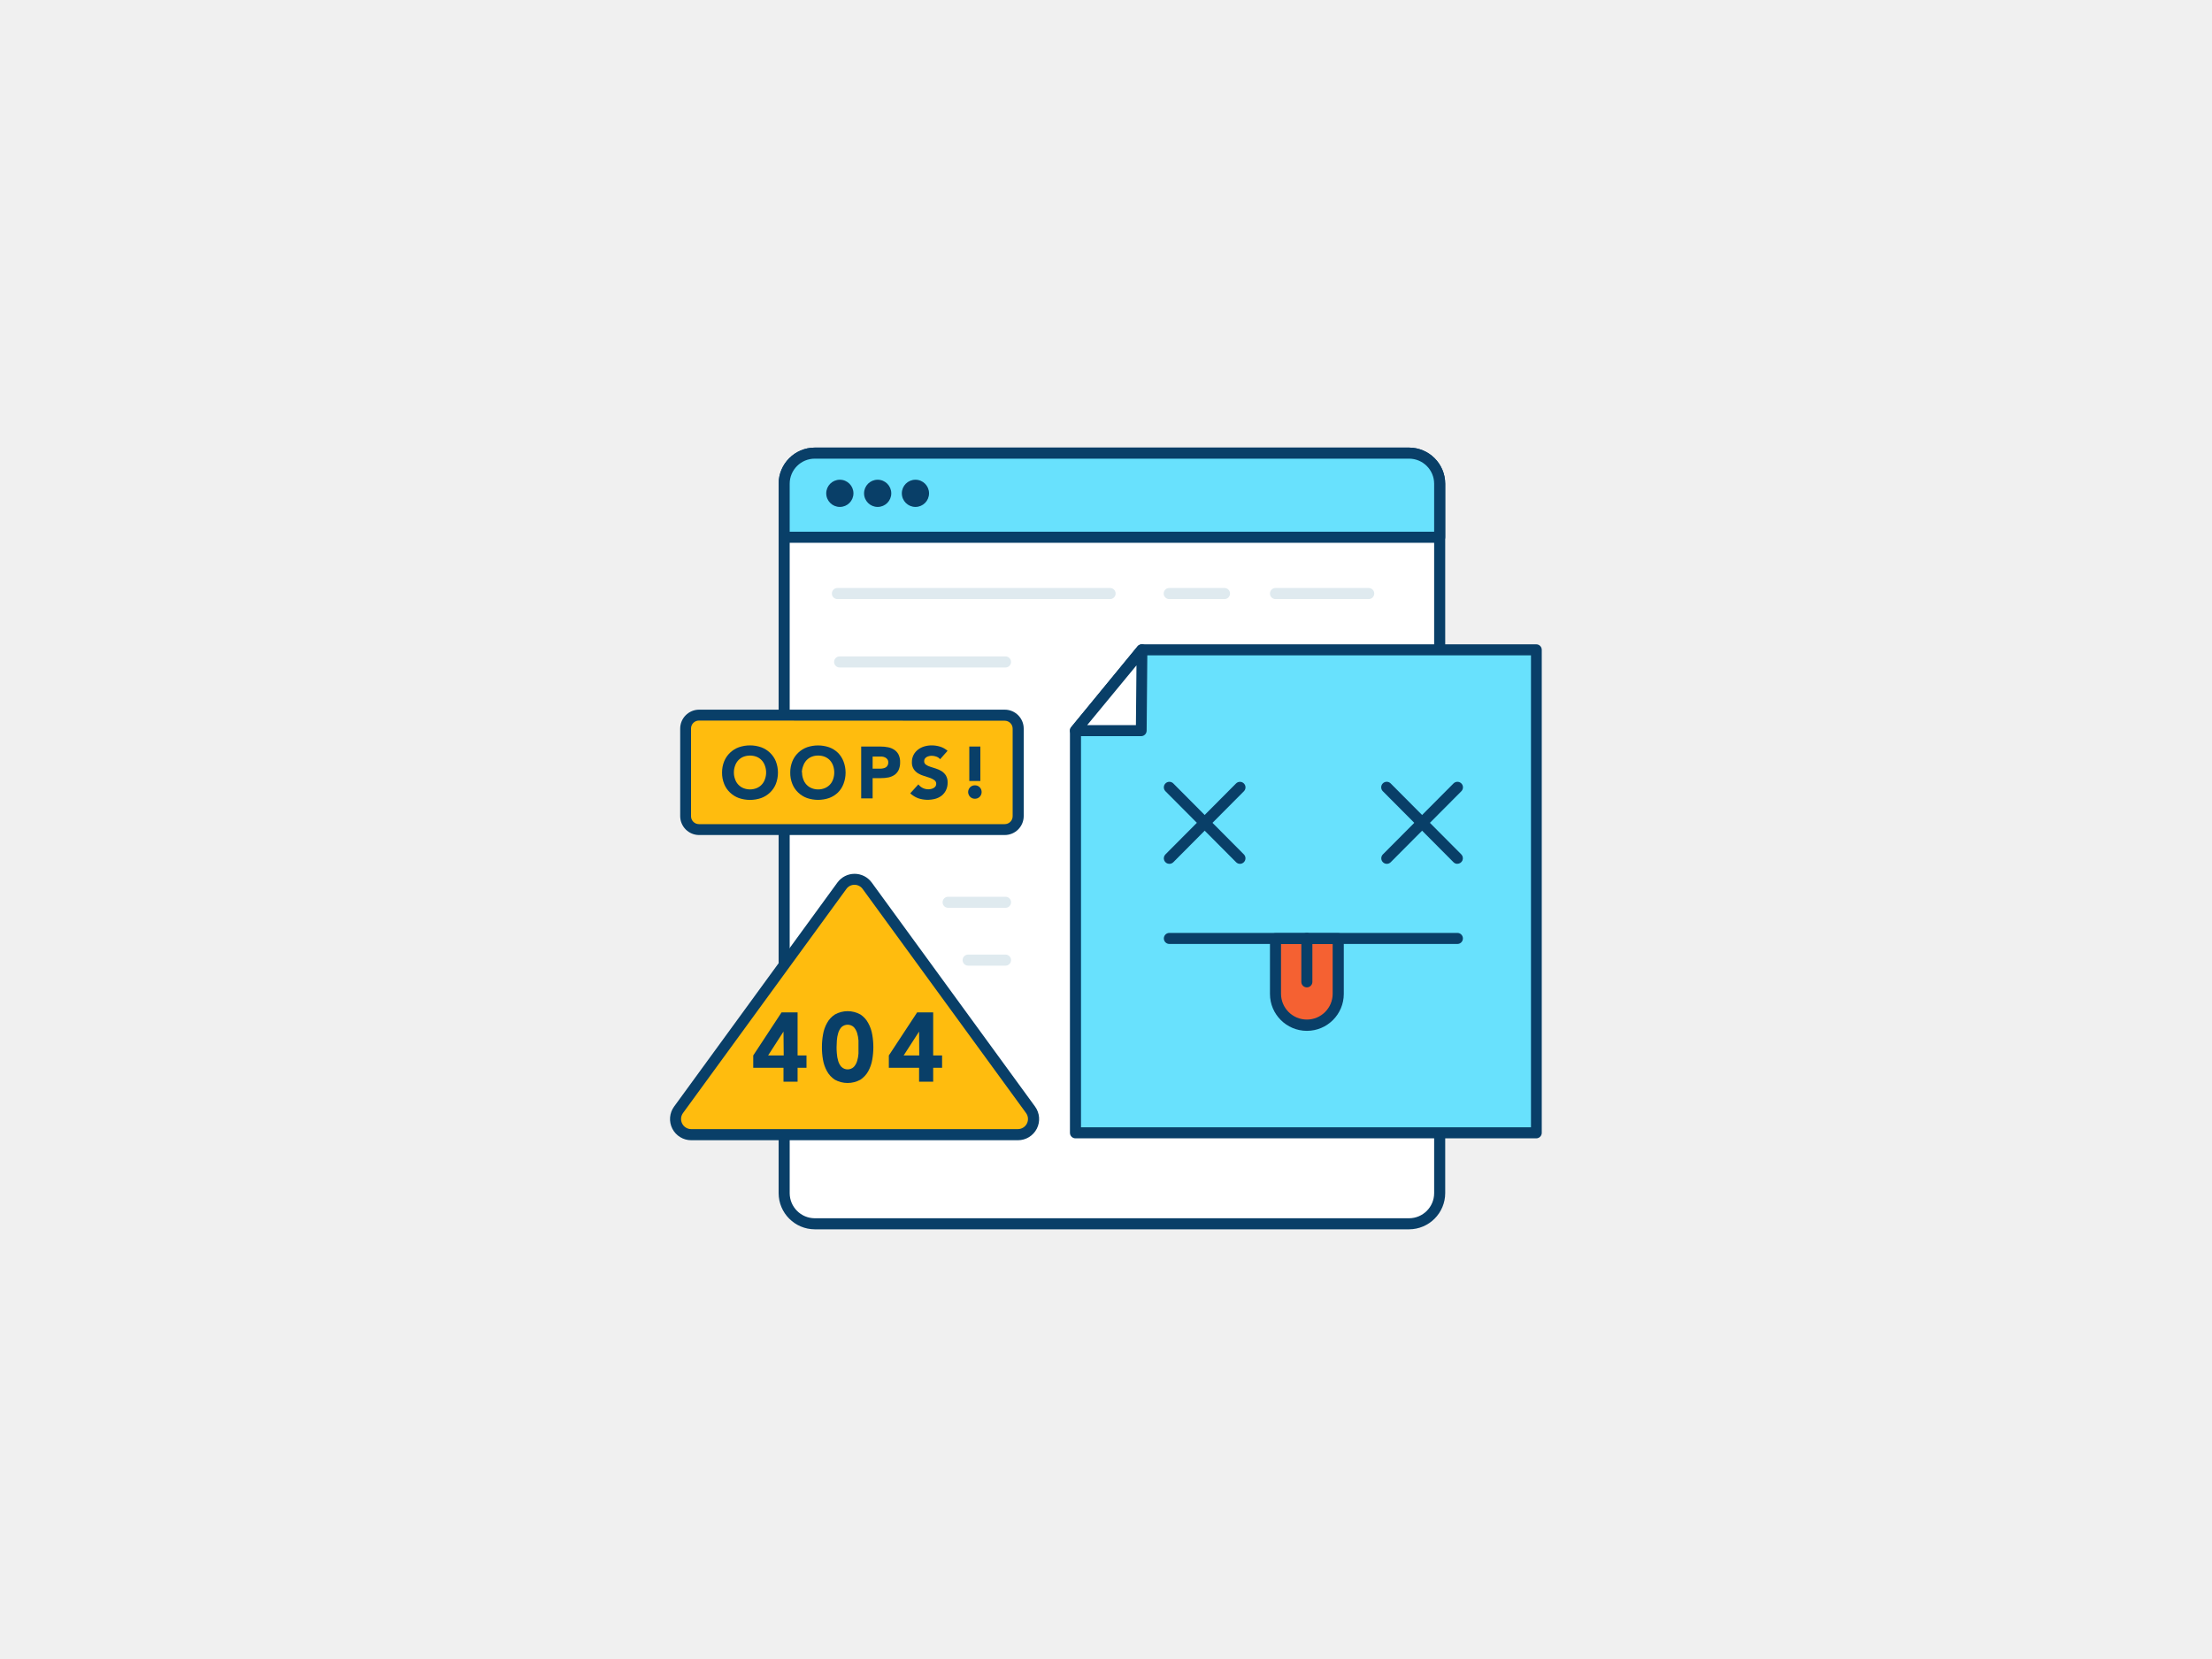
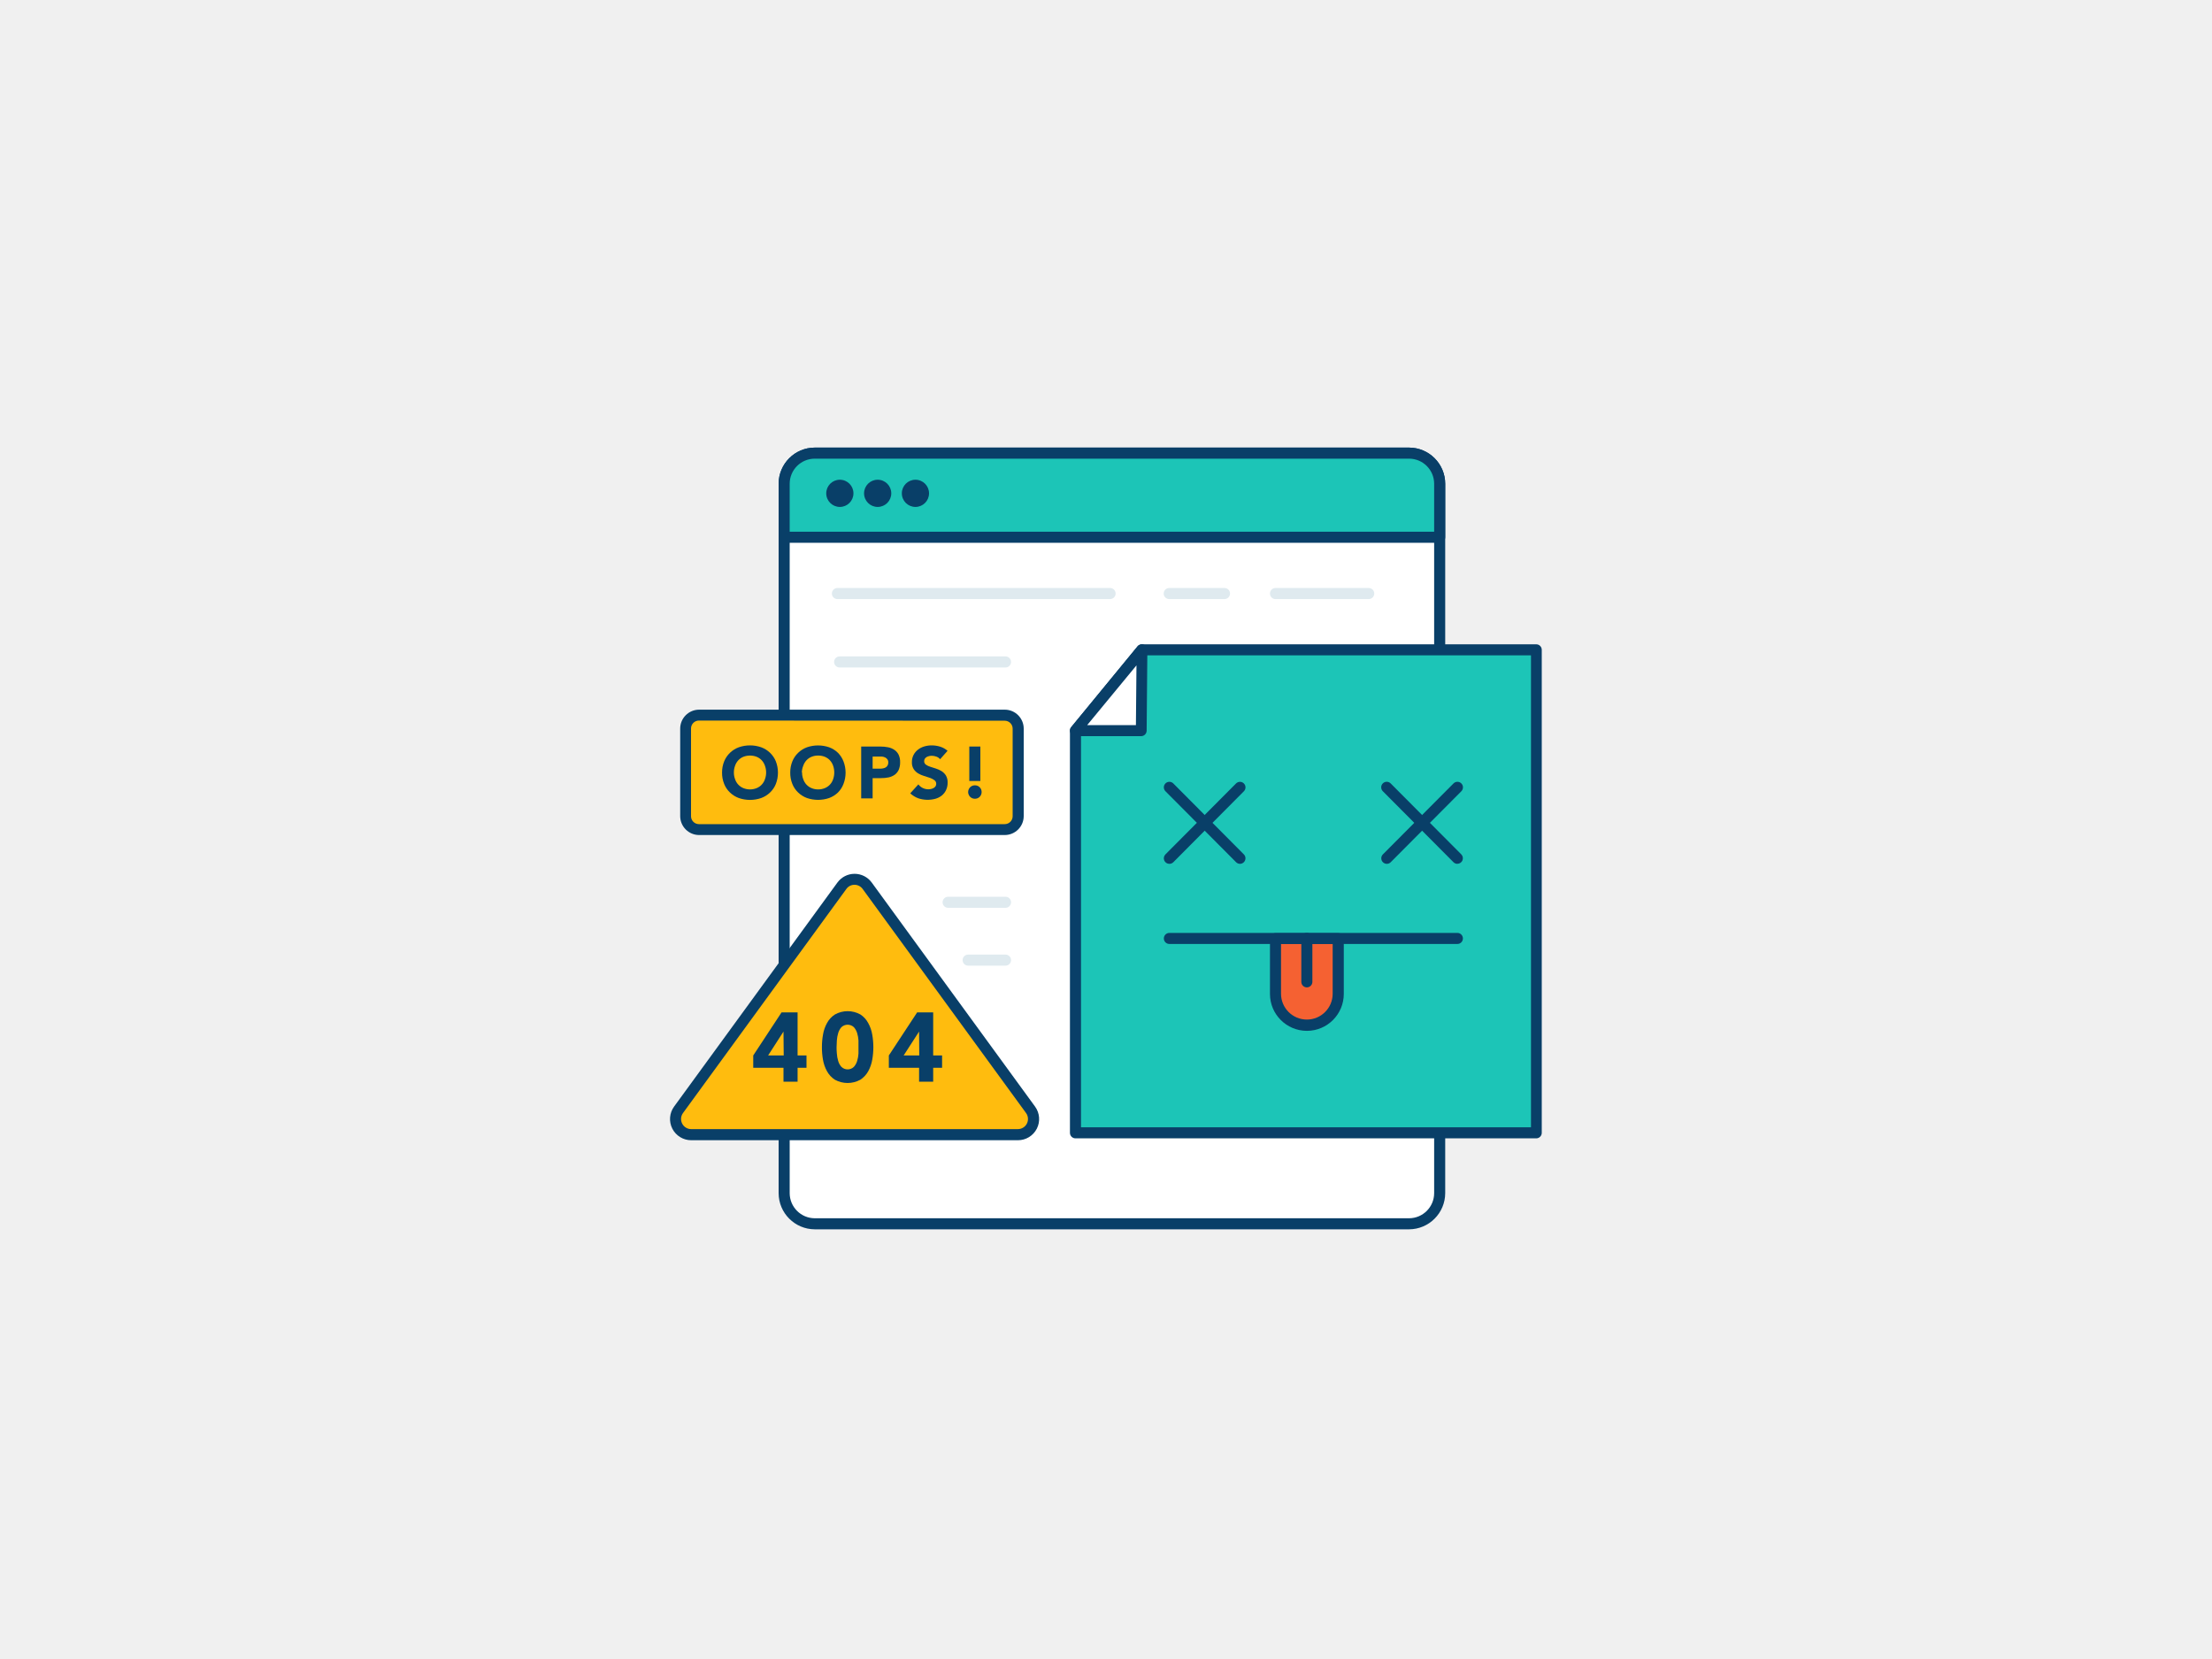
<svg xmlns="http://www.w3.org/2000/svg" viewBox="0 0 400 300" class="illustration styles_illustrationTablet__1DWOa">
  <g id="_145_404_page_not_found_outline" data-name="#145_404_page_not_found_outline">
    <rect x="141.8" y="81.93" width="118.53" height="139.36" rx="5.54" fill="#fff" />
    <path d="M254.8,222.3H147.34a6.56,6.56,0,0,1-6.54-6.54V87.47a6.55,6.55,0,0,1,6.54-6.53H254.8a6.55,6.55,0,0,1,6.54,6.53V215.76A6.56,6.56,0,0,1,254.8,222.3ZM147.34,82.94a4.54,4.54,0,0,0-4.54,4.53V215.76a4.55,4.55,0,0,0,4.54,4.54H254.8a4.55,4.55,0,0,0,4.54-4.54V87.47a4.54,4.54,0,0,0-4.54-4.53Z" fill="#093f68" />
-     <path d="M147.34,81.93H254.8a5.54,5.54,0,0,1,5.54,5.54v9.67a0,0,0,0,1,0,0H141.8a0,0,0,0,1,0,0V87.47A5.54,5.54,0,0,1,147.34,81.93Z" fill="#68e1fd" />
+     <path d="M147.34,81.93H254.8a5.54,5.54,0,0,1,5.54,5.54v9.67a0,0,0,0,1,0,0H141.8a0,0,0,0,1,0,0V87.47A5.54,5.54,0,0,1,147.34,81.93Z" fill="#1cc5b7" />
    <path d="M260.34,98.15H141.8a1,1,0,0,1-1-1V87.47a6.55,6.55,0,0,1,6.54-6.53H254.8a6.55,6.55,0,0,1,6.54,6.53v9.68A1,1,0,0,1,260.34,98.15Zm-117.54-2H259.34V87.47a4.54,4.54,0,0,0-4.54-4.53H147.34a4.54,4.54,0,0,0-4.54,4.53Z" fill="#093f68" />
    <circle cx="151.87" cy="89.21" r="2.46" fill="#093f68" />
    <circle cx="158.71" cy="89.21" r="2.46" fill="#093f68" />
    <circle cx="165.54" cy="89.21" r="2.46" fill="#093f68" />
    <rect x="123.96" y="129.34" width="60.17" height="20.69" rx="2.42" fill="#ffbc0e" />
    <path d="M181.7,151H126.38A3.43,3.43,0,0,1,123,147.6V131.76a3.43,3.43,0,0,1,3.42-3.43H181.7a3.43,3.43,0,0,1,3.42,3.43V147.6A3.43,3.43,0,0,1,181.7,151Zm-55.32-20.7a1.43,1.43,0,0,0-1.42,1.43V147.6a1.43,1.43,0,0,0,1.42,1.43H181.7a1.43,1.43,0,0,0,1.42-1.43V131.76a1.43,1.43,0,0,0-1.42-1.43Z" fill="#093f68" />
    <path d="M130.57,139.68a5.33,5.33,0,0,1,.38-2,4.53,4.53,0,0,1,1.05-1.55,4.59,4.59,0,0,1,1.6-1,6.2,6.2,0,0,1,4.05,0,4.59,4.59,0,0,1,1.6,1,4.53,4.53,0,0,1,1.05,1.55,5.67,5.67,0,0,1,0,4.08,4.34,4.34,0,0,1-1.05,1.55,4.59,4.59,0,0,1-1.6,1,6.2,6.2,0,0,1-4.05,0,4.59,4.59,0,0,1-1.6-1,4.34,4.34,0,0,1-1.05-1.55A5.33,5.33,0,0,1,130.57,139.68Zm2.14,0a3.34,3.34,0,0,0,.21,1.21,2.63,2.63,0,0,0,.59,1,2.6,2.6,0,0,0,.92.63,3.22,3.22,0,0,0,2.39,0,2.6,2.6,0,0,0,.92-.63,2.63,2.63,0,0,0,.59-1,3.56,3.56,0,0,0,0-2.41,2.77,2.77,0,0,0-.59-1,2.6,2.6,0,0,0-.92-.63,3.36,3.36,0,0,0-2.39,0,2.6,2.6,0,0,0-.92.63,2.77,2.77,0,0,0-.59,1A3.36,3.36,0,0,0,132.71,139.68Z" fill="#093f68" />
    <path d="M142.9,139.68a5.33,5.33,0,0,1,.38-2,4.53,4.53,0,0,1,1.05-1.55,4.59,4.59,0,0,1,1.6-1,6.2,6.2,0,0,1,4,0,4.59,4.59,0,0,1,1.6,1,4.53,4.53,0,0,1,1,1.55,5.67,5.67,0,0,1,0,4.08,4.34,4.34,0,0,1-1,1.55,4.59,4.59,0,0,1-1.6,1,6.2,6.2,0,0,1-4,0,4.59,4.59,0,0,1-1.6-1,4.34,4.34,0,0,1-1.05-1.55A5.33,5.33,0,0,1,142.9,139.68Zm2.14,0a3.34,3.34,0,0,0,.21,1.21,2.63,2.63,0,0,0,.59,1,2.6,2.6,0,0,0,.92.63,3,3,0,0,0,1.19.23,3.09,3.09,0,0,0,1.2-.23,2.6,2.6,0,0,0,.92-.63,2.63,2.63,0,0,0,.59-1,3.73,3.73,0,0,0,0-2.41,2.77,2.77,0,0,0-.59-1,2.6,2.6,0,0,0-.92-.63,3.09,3.09,0,0,0-1.2-.22,3,3,0,0,0-1.19.22,2.6,2.6,0,0,0-.92.63,2.77,2.77,0,0,0-.59,1A3.36,3.36,0,0,0,145,139.68Z" fill="#093f68" />
    <path d="M155.73,135h3.48a6.74,6.74,0,0,1,1.38.13,3.09,3.09,0,0,1,1.13.46,2.25,2.25,0,0,1,.77.87,3,3,0,0,1,.28,1.38,3.3,3.3,0,0,1-.26,1.38,2.29,2.29,0,0,1-.73.89,3.13,3.13,0,0,1-1.1.47,6.6,6.6,0,0,1-1.38.13h-1.5v3.66h-2.07Zm2.07,4h1.37a2.35,2.35,0,0,0,.54-.06,1.41,1.41,0,0,0,.46-.17.93.93,0,0,0,.33-.35,1,1,0,0,0,.13-.55.92.92,0,0,0-.17-.57,1.07,1.07,0,0,0-.42-.34,1.7,1.7,0,0,0-.58-.15l-.6,0H157.8Z" fill="#093f68" />
    <path d="M170,137.29a1.46,1.46,0,0,0-.68-.47,2.49,2.49,0,0,0-.81-.15,1.93,1.93,0,0,0-.47.05,1.72,1.72,0,0,0-.45.16,1.1,1.1,0,0,0-.34.3.77.77,0,0,0-.13.45.73.73,0,0,0,.32.65,2.71,2.71,0,0,0,.8.38c.32.11.66.22,1,.32a4.61,4.61,0,0,1,1,.45,2.59,2.59,0,0,1,.8.78,2.4,2.4,0,0,1,.32,1.31,3,3,0,0,1-.29,1.36,2.77,2.77,0,0,1-.79,1,3.35,3.35,0,0,1-1.15.57,5.4,5.4,0,0,1-3.07-.09,4.42,4.42,0,0,1-1.46-.9l1.47-1.62a2.24,2.24,0,0,0,.8.66,2.32,2.32,0,0,0,1,.23,2.22,2.22,0,0,0,.51-.06,1.7,1.7,0,0,0,.46-.18,1,1,0,0,0,.33-.3.81.81,0,0,0,.13-.44.79.79,0,0,0-.33-.67,3.06,3.06,0,0,0-.81-.42l-1.06-.34a4.79,4.79,0,0,1-1.06-.46,2.59,2.59,0,0,1-.81-.77,2.18,2.18,0,0,1-.33-1.26,2.79,2.79,0,0,1,.3-1.32,2.84,2.84,0,0,1,.8-.95,3.41,3.41,0,0,1,1.14-.58,4.62,4.62,0,0,1,1.34-.19,5.2,5.2,0,0,1,1.53.23,3.64,3.64,0,0,1,1.34.75Z" fill="#093f68" />
    <path d="M175.07,143.23a1.29,1.29,0,0,1,.1-.48,1.2,1.2,0,0,1,.65-.65,1.23,1.23,0,0,1,.47-.09,1.28,1.28,0,0,1,.48.09,1.16,1.16,0,0,1,.39.26,1.33,1.33,0,0,1,.26.39,1.28,1.28,0,0,1,.09.48,1.23,1.23,0,0,1-.09.47,1.33,1.33,0,0,1-.26.39,1.16,1.16,0,0,1-.39.26,1.28,1.28,0,0,1-.48.09,1.23,1.23,0,0,1-.47-.09,1.2,1.2,0,0,1-.65-.65A1.24,1.24,0,0,1,175.07,143.23Zm2.21-2h-2V135h2Z" fill="#093f68" />
    <path d="M184.06,205.19H125a2.83,2.83,0,0,1-2.29-4.5l29.54-40.52a2.83,2.83,0,0,1,4.57,0l29.54,40.52A2.83,2.83,0,0,1,184.06,205.19Z" fill="#ffbc0e" />
    <path d="M184.06,206.19H125a3.83,3.83,0,0,1-3.1-6.09l29.54-40.52a3.84,3.84,0,0,1,6.19,0l29.54,40.52a3.83,3.83,0,0,1-3.1,6.09ZM154.53,160a1.78,1.78,0,0,0-1.48.75l-29.54,40.52a1.83,1.83,0,0,0,1.48,2.91h59.07a1.83,1.83,0,0,0,1.48-2.91L156,160.76A1.81,1.81,0,0,0,154.53,160Z" fill="#093f68" />
    <path d="M141.68,193.09h-5.47v-2.23l5.12-7.79h2.9v7.79h1.61v2.23h-1.61v2.52h-2.55Zm0-6.55h0l-2.78,4.32h2.82Z" fill="#093f68" />
    <path d="M148.63,189.34a12.59,12.59,0,0,1,.2-2.27,6.4,6.4,0,0,1,.73-2.09,4.17,4.17,0,0,1,1.42-1.53,4.73,4.73,0,0,1,4.61,0A4.17,4.17,0,0,1,157,185a6.4,6.4,0,0,1,.73,2.09,13,13,0,0,1,0,4.54,6.57,6.57,0,0,1-.73,2.09,4.33,4.33,0,0,1-1.42,1.53,4.8,4.8,0,0,1-4.61,0,4.33,4.33,0,0,1-1.42-1.53,6.57,6.57,0,0,1-.73-2.09A12.67,12.67,0,0,1,148.63,189.34Zm2.65,0c0,.33,0,.72.05,1.18a5.79,5.79,0,0,0,.24,1.33,2.69,2.69,0,0,0,.59,1.08,1.62,1.62,0,0,0,2.24,0,2.71,2.71,0,0,0,.6-1.08,5.79,5.79,0,0,0,.24-1.33c0-.46,0-.85,0-1.18s0-.73,0-1.19a5.89,5.89,0,0,0-.24-1.33,2.85,2.85,0,0,0-.6-1.08,1.65,1.65,0,0,0-2.24,0,2.83,2.83,0,0,0-.59,1.08,5.89,5.89,0,0,0-.24,1.33C151.3,188.61,151.28,189,151.28,189.34Z" fill="#093f68" />
    <path d="M166.2,193.09h-5.47v-2.23l5.12-7.79h2.9v7.79h1.61v2.23h-1.61v2.52H166.2Zm0-6.55h0l-2.79,4.32h2.82Z" fill="#093f68" />
-     <polygon points="277.85 204.85 194.48 204.85 194.48 132.12 206.53 117.51 277.85 117.51 277.85 204.85" fill="#68e1fd" />
+     <polygon points="277.85 204.85 194.48 204.85 194.48 132.12 206.53 117.51 277.85 117.51 277.85 204.85" fill="#1cc5b7" />
    <path d="M277.85,205.85H194.48a1,1,0,0,1-1-1V132.12a1,1,0,0,1,.23-.64l12-14.61a1,1,0,0,1,.77-.36h71.32a1,1,0,0,1,1,1v87.34A1,1,0,0,1,277.85,205.85Zm-82.37-2h81.37V118.51H207l-11.52,14Z" fill="#093f68" />
    <path d="M211.46,156.21a1,1,0,0,1-.71-1.71l12.77-12.83a1,1,0,0,1,1.41,0,1,1,0,0,1,0,1.42l-12.76,12.83A1,1,0,0,1,211.46,156.21Z" fill="#093f68" />
    <path d="M224.23,156.21a1,1,0,0,1-.71-.3l-12.77-12.83a1,1,0,1,1,1.42-1.41l12.76,12.83a1,1,0,0,1,0,1.41A1,1,0,0,1,224.23,156.21Z" fill="#093f68" />
    <path d="M250.77,156.21a1,1,0,0,1-.7-.3,1,1,0,0,1,0-1.41l12.77-12.83a1,1,0,1,1,1.42,1.41l-12.77,12.83A1,1,0,0,1,250.77,156.21Z" fill="#093f68" />
    <path d="M263.54,156.21a1,1,0,0,1-.71-.3l-12.77-12.83a1,1,0,0,1,0-1.42,1,1,0,0,1,1.41,0l12.77,12.83a1,1,0,0,1-.71,1.71Z" fill="#093f68" />
    <path d="M230.65,169.7H242a0,0,0,0,1,0,0v10a5.67,5.67,0,0,1-5.67,5.67h0a5.67,5.67,0,0,1-5.67-5.67v-10A0,0,0,0,1,230.65,169.7Z" fill="#f56132" />
    <path d="M236.32,186.41a6.68,6.68,0,0,1-6.67-6.67v-10a1,1,0,0,1,1-1H242a1,1,0,0,1,1,1v10A6.68,6.68,0,0,1,236.32,186.41Zm-4.67-15.71v9a4.67,4.67,0,1,0,9.34,0v-9Z" fill="#093f68" />
    <path d="M236.32,178.55a1,1,0,0,1-1-1V169.7a1,1,0,0,1,2,0v7.85A1,1,0,0,1,236.32,178.55Z" fill="#093f68" />
    <path d="M263.54,170.7H211.46a1,1,0,1,1,0-2h52.08a1,1,0,0,1,0,2Z" fill="#093f68" />
    <path d="M200.74,108.33H151.43a1,1,0,0,1,0-2h49.31a1,1,0,0,1,0,2Z" fill="#dfeaef" />
    <polygon points="194.48 132.12 206.4 132.12 206.53 117.51 194.48 132.12" fill="#fff" />
    <path d="M206.4,133.12H194.48a1,1,0,0,1-.91-.58,1,1,0,0,1,.14-1.06l12-14.61a1,1,0,0,1,1.77.64l-.13,14.62A1,1,0,0,1,206.4,133.12Zm-9.8-2h8.81l.1-10.8Z" fill="#093f68" />
    <path d="M221.43,108.33h-10a1,1,0,0,1,0-2h10a1,1,0,0,1,0,2Z" fill="#dfeaef" />
    <path d="M181.83,120.7h-30a1,1,0,0,1,0-2h30a1,1,0,0,1,0,2Z" fill="#dfeaef" />
    <path d="M181.83,164.16H171.45a1,1,0,0,1,0-2h10.38a1,1,0,0,1,0,2Z" fill="#dfeaef" />
    <path d="M181.83,174.62h-6.76a1,1,0,0,1,0-2h6.76a1,1,0,1,1,0,2Z" fill="#dfeaef" />
    <path d="M247.51,108.33H230.65a1,1,0,0,1,0-2h16.86a1,1,0,0,1,0,2Z" fill="#dfeaef" />
  </g>
</svg>
